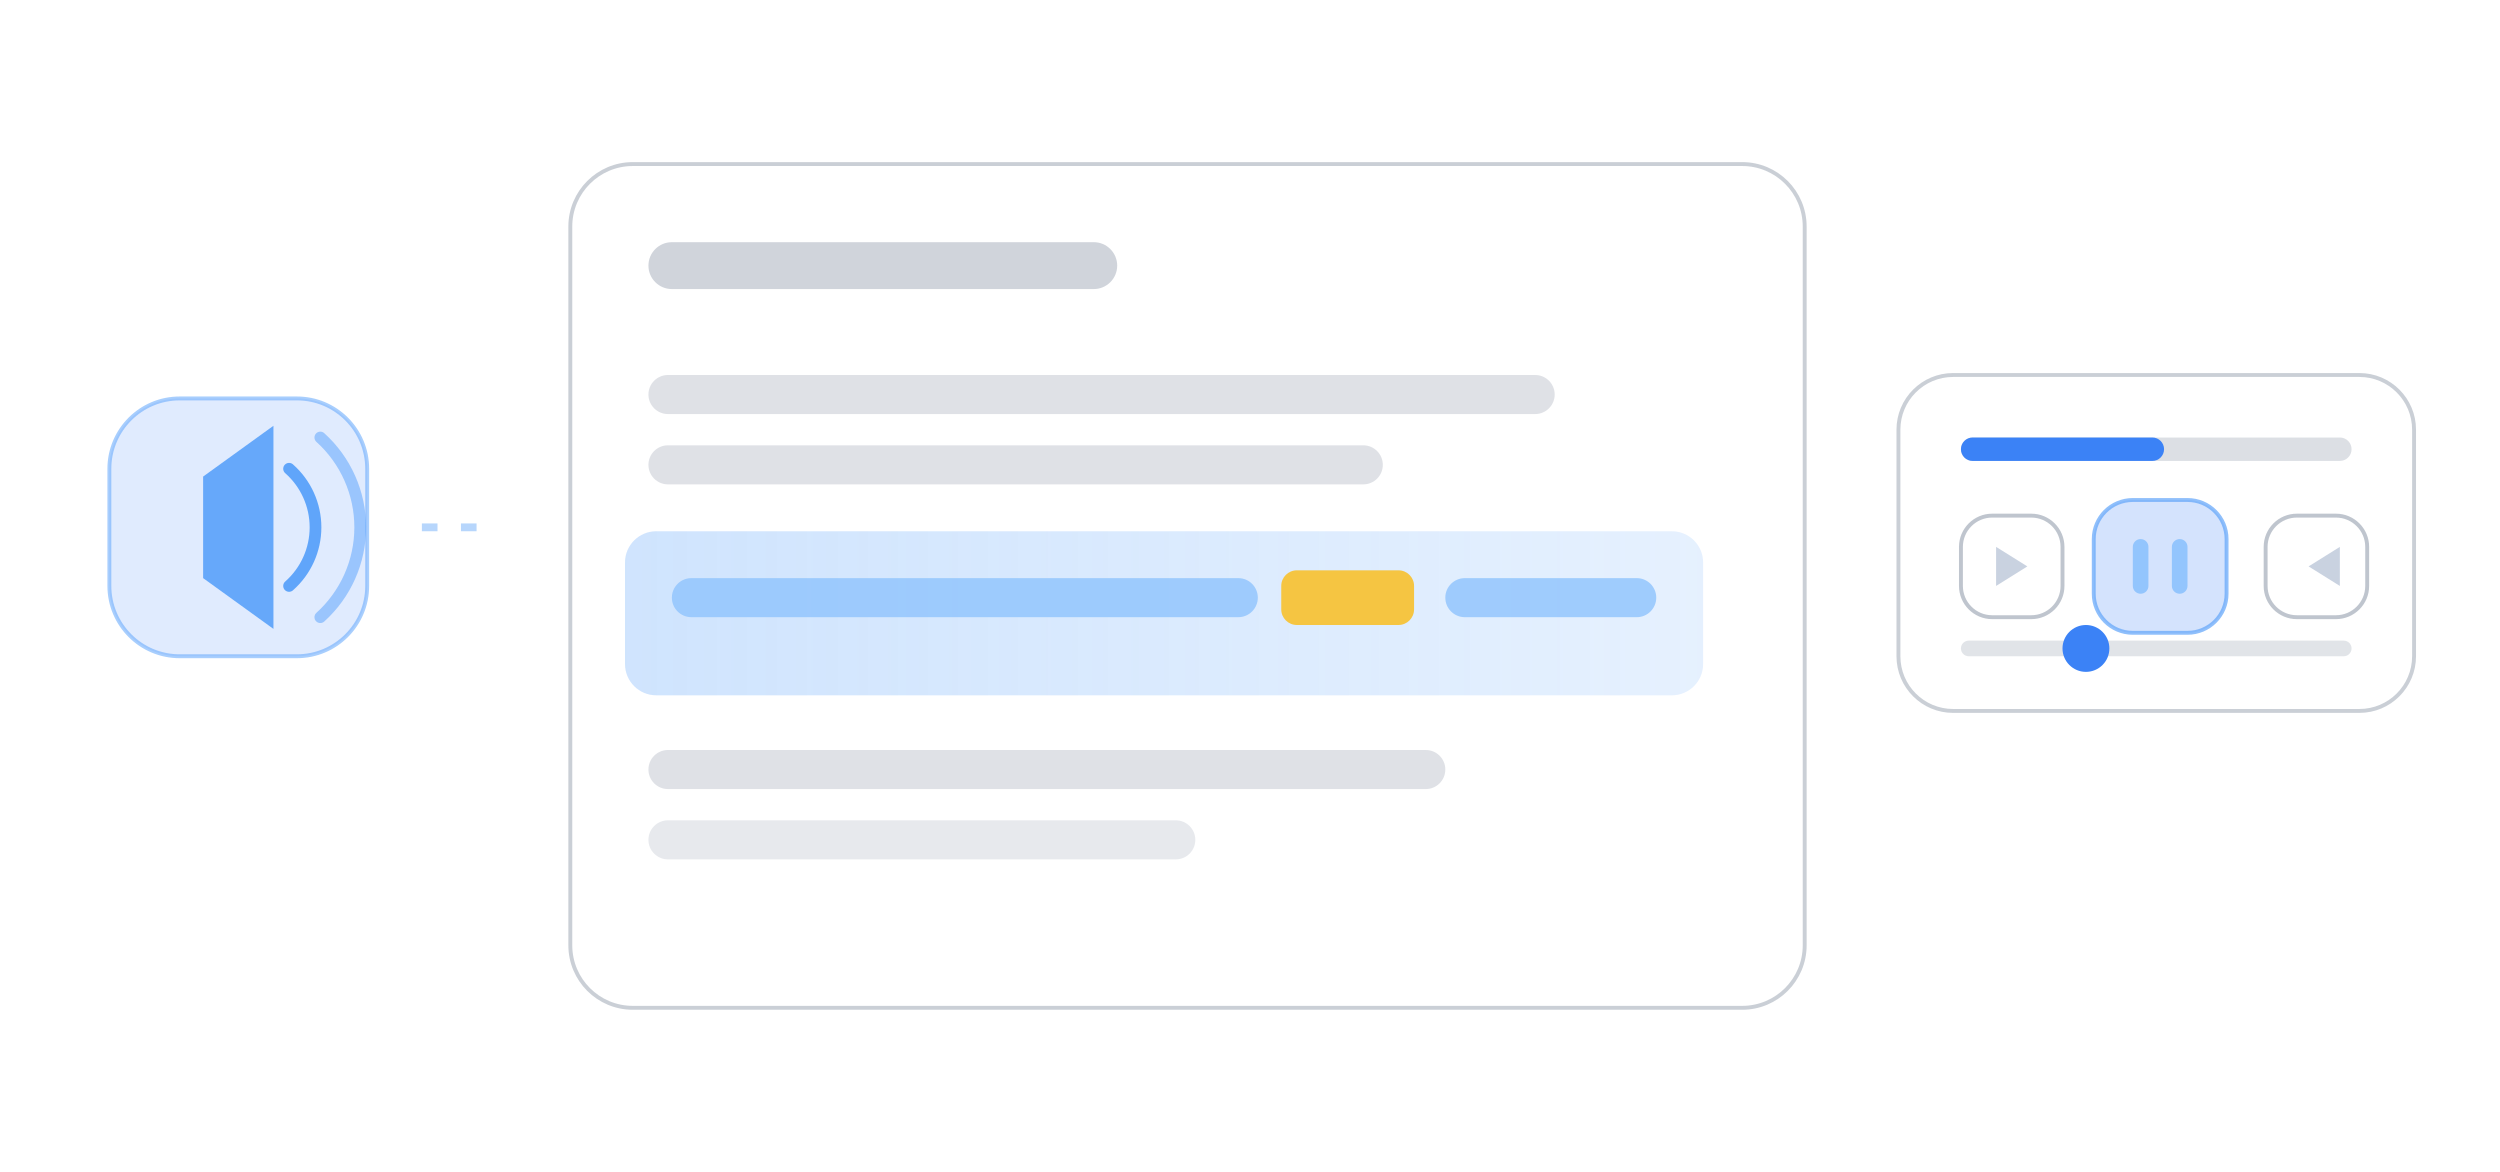
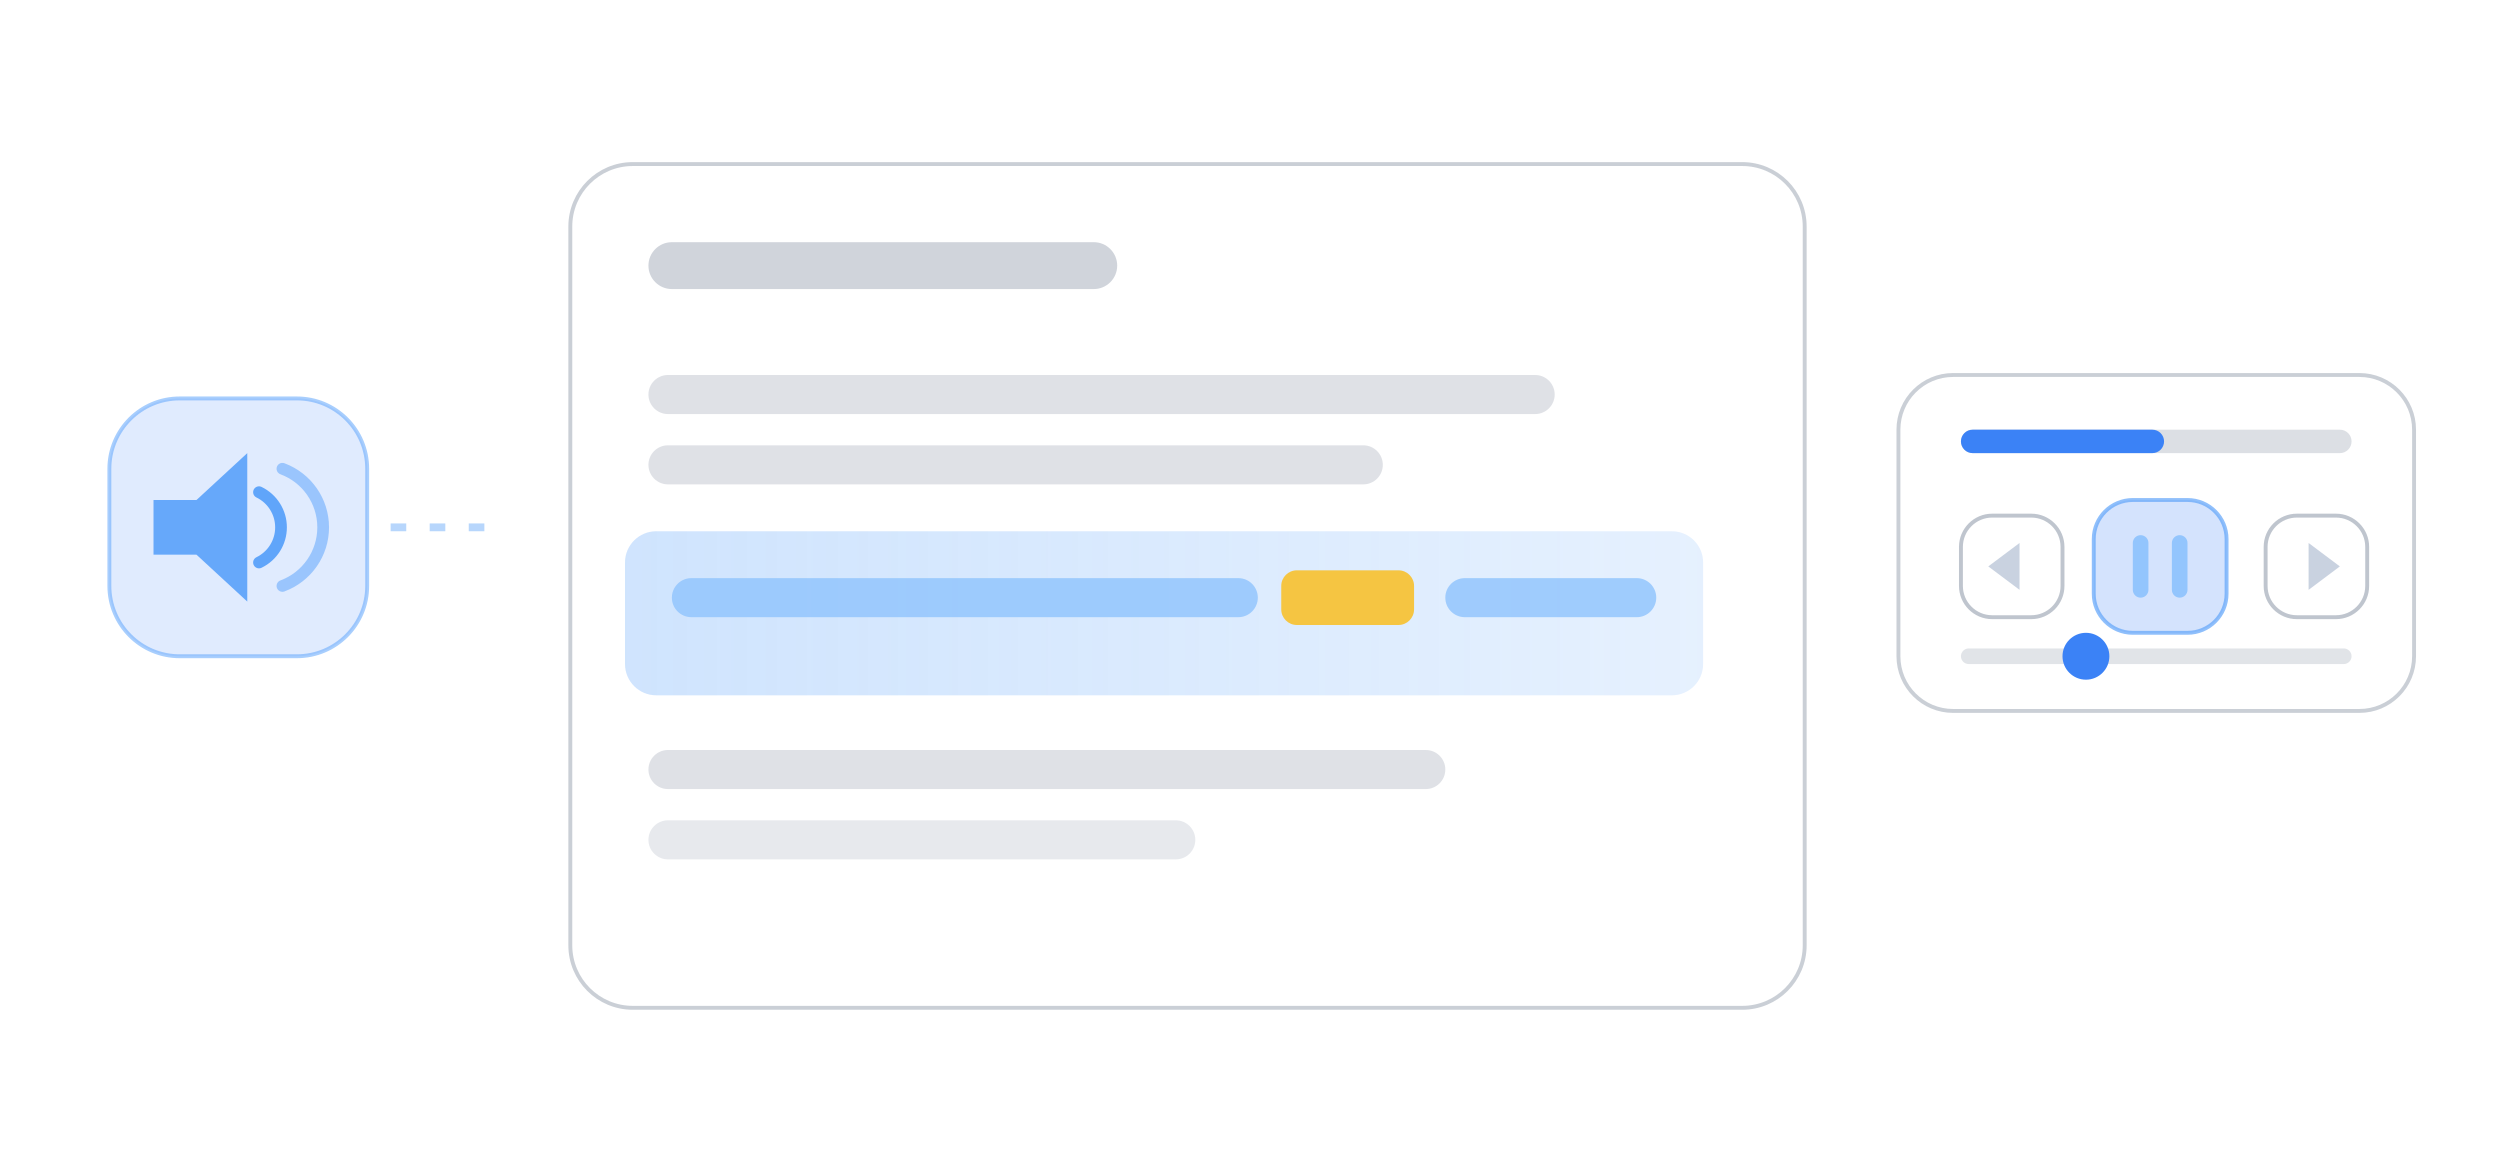
<svg xmlns="http://www.w3.org/2000/svg" width="640" height="300" viewBox="0 0 640 300" role="img" aria-labelledby="title desc">
  <defs>
    <linearGradient id="card" x1="0" y1="0" x2="0" y2="1">
      <stop offset="0" stop-color="#ffffff" stop-opacity="0.10" />
      <stop offset="1" stop-color="#ffffff" stop-opacity="0.03" />
    </linearGradient>
    <linearGradient id="pick" x1="0" y1="0" x2="1" y2="0">
      <stop offset="0" stop-color="#60a5fa" stop-opacity="0.30" />
      <stop offset="1" stop-color="#60a5fa" stop-opacity="0.16" />
    </linearGradient>
  </defs>
  <rect x="0" y="0" width="640" height="300" fill="none" />
  <rect x="146" y="42" width="316" height="216" rx="16" fill="url(#card)" stroke="#8b95a5" stroke-opacity="0.45" />
  <rect x="166" y="62" width="120" height="12" rx="6" fill="#8b95a5" fill-opacity="0.40" />
  <rect x="166" y="96" width="232" height="10" rx="5" fill="#8b95a5" fill-opacity="0.28" />
  <rect x="166" y="114" width="188" height="10" rx="5" fill="#8b95a5" fill-opacity="0.28" />
  <rect x="160" y="136" width="276" height="42" rx="8" fill="url(#pick)" />
  <rect x="172" y="148" width="150" height="10" rx="5" fill="#93c5fd" fill-opacity="0.85" />
  <rect x="328" y="146" width="34" height="14" rx="4" fill="#f5c542" />
  <rect x="370" y="148" width="54" height="10" rx="5" fill="#93c5fd" fill-opacity="0.85" />
  <rect x="166" y="192" width="204" height="10" rx="5" fill="#8b95a5" fill-opacity="0.28" />
  <rect x="166" y="210" width="140" height="10" rx="5" fill="#8b95a5" fill-opacity="0.20" />
  <rect x="28" y="102" width="66" height="66" rx="18" fill="#3b82f6" fill-opacity="0.16" stroke="#60a5fa" stroke-opacity="0.55" />
-   <path d="M52 122v26l18 13v-52z" fill="#60a5fa" fill-opacity="0.95" />
-   <path d="M74 120a20 20 0 0 1 0 30" fill="none" stroke="#60a5fa" stroke-width="3" stroke-linecap="round" />
-   <path d="M82 112a31 31 0 0 1 0 46" fill="none" stroke="#60a5fa" stroke-width="3" stroke-linecap="round" stroke-opacity="0.55" />
-   <path d="M108 135h20" stroke="#60a5fa" stroke-opacity="0.45" stroke-width="2" stroke-dasharray="4 6" />
+   <g transform="translate(-1.7 0)">
+     <path d="M41 128h11l13-12v38l-13-12h-11z" fill="#60a5fa" fill-opacity="0.95" />
+     <path d="M68 126a10 10 0 0 1 0 18" fill="none" stroke="#60a5fa" stroke-width="3" stroke-linecap="round" />
+     <path d="M74 120a16 16 0 0 1 0 30" fill="none" stroke="#60a5fa" stroke-width="3" stroke-linecap="round" stroke-opacity="0.55" />
+   </g>
+   <path d="M100 135h26" stroke="#60a5fa" stroke-opacity="0.45" stroke-width="2" stroke-dasharray="4 6" />
  <rect x="486" y="96" width="132" height="86" rx="14" fill="url(#card)" stroke="#8b95a5" stroke-opacity="0.45" />
-   <rect x="502" y="112" width="100" height="6" rx="3" fill="#8b95a5" fill-opacity="0.30" />
-   <rect x="502" y="112" width="52" height="6" rx="3" fill="#3b82f6" />
+   <rect x="502" y="110" width="100" height="6" rx="3" fill="#8b95a5" fill-opacity="0.30" />
+   <rect x="502" y="110" width="52" height="6" rx="3" fill="#3b82f6" />
  <rect x="502" y="132" width="26" height="26" rx="8" fill="none" stroke="#8b95a5" stroke-opacity="0.55" />
-   <path d="M511 140v10l8-5z" fill="#c9d2e0" />
+   <path d="M517 139v12l-8-6z" fill="#c9d2e0" />
  <rect x="536" y="128" width="34" height="34" rx="10" fill="#3b82f6" fill-opacity="0.22" stroke="#60a5fa" stroke-opacity="0.7" />
-   <rect x="546" y="138" width="4" height="14" rx="2" fill="#93c5fd" />
-   <rect x="556" y="138" width="4" height="14" rx="2" fill="#93c5fd" />
+   <rect x="546" y="137" width="4" height="16" rx="2" fill="#93c5fd" />
+   <rect x="556" y="137" width="4" height="16" rx="2" fill="#93c5fd" />
  <rect x="580" y="132" width="26" height="26" rx="8" fill="none" stroke="#8b95a5" stroke-opacity="0.55" />
-   <path d="M599 140v10l-8-5z" fill="#c9d2e0" />
-   <rect x="502" y="164" width="100" height="4" rx="2" fill="#8b95a5" fill-opacity="0.25" />
-   <circle cx="534" cy="166" r="6" fill="#3b82f6" />
+   <path d="M591 139v12l8-6z" fill="#c9d2e0" />
+   <rect x="502" y="166" width="100" height="4" rx="2" fill="#8b95a5" fill-opacity="0.25" />
+   <circle cx="534" cy="168" r="6" fill="#3b82f6" />
</svg>
